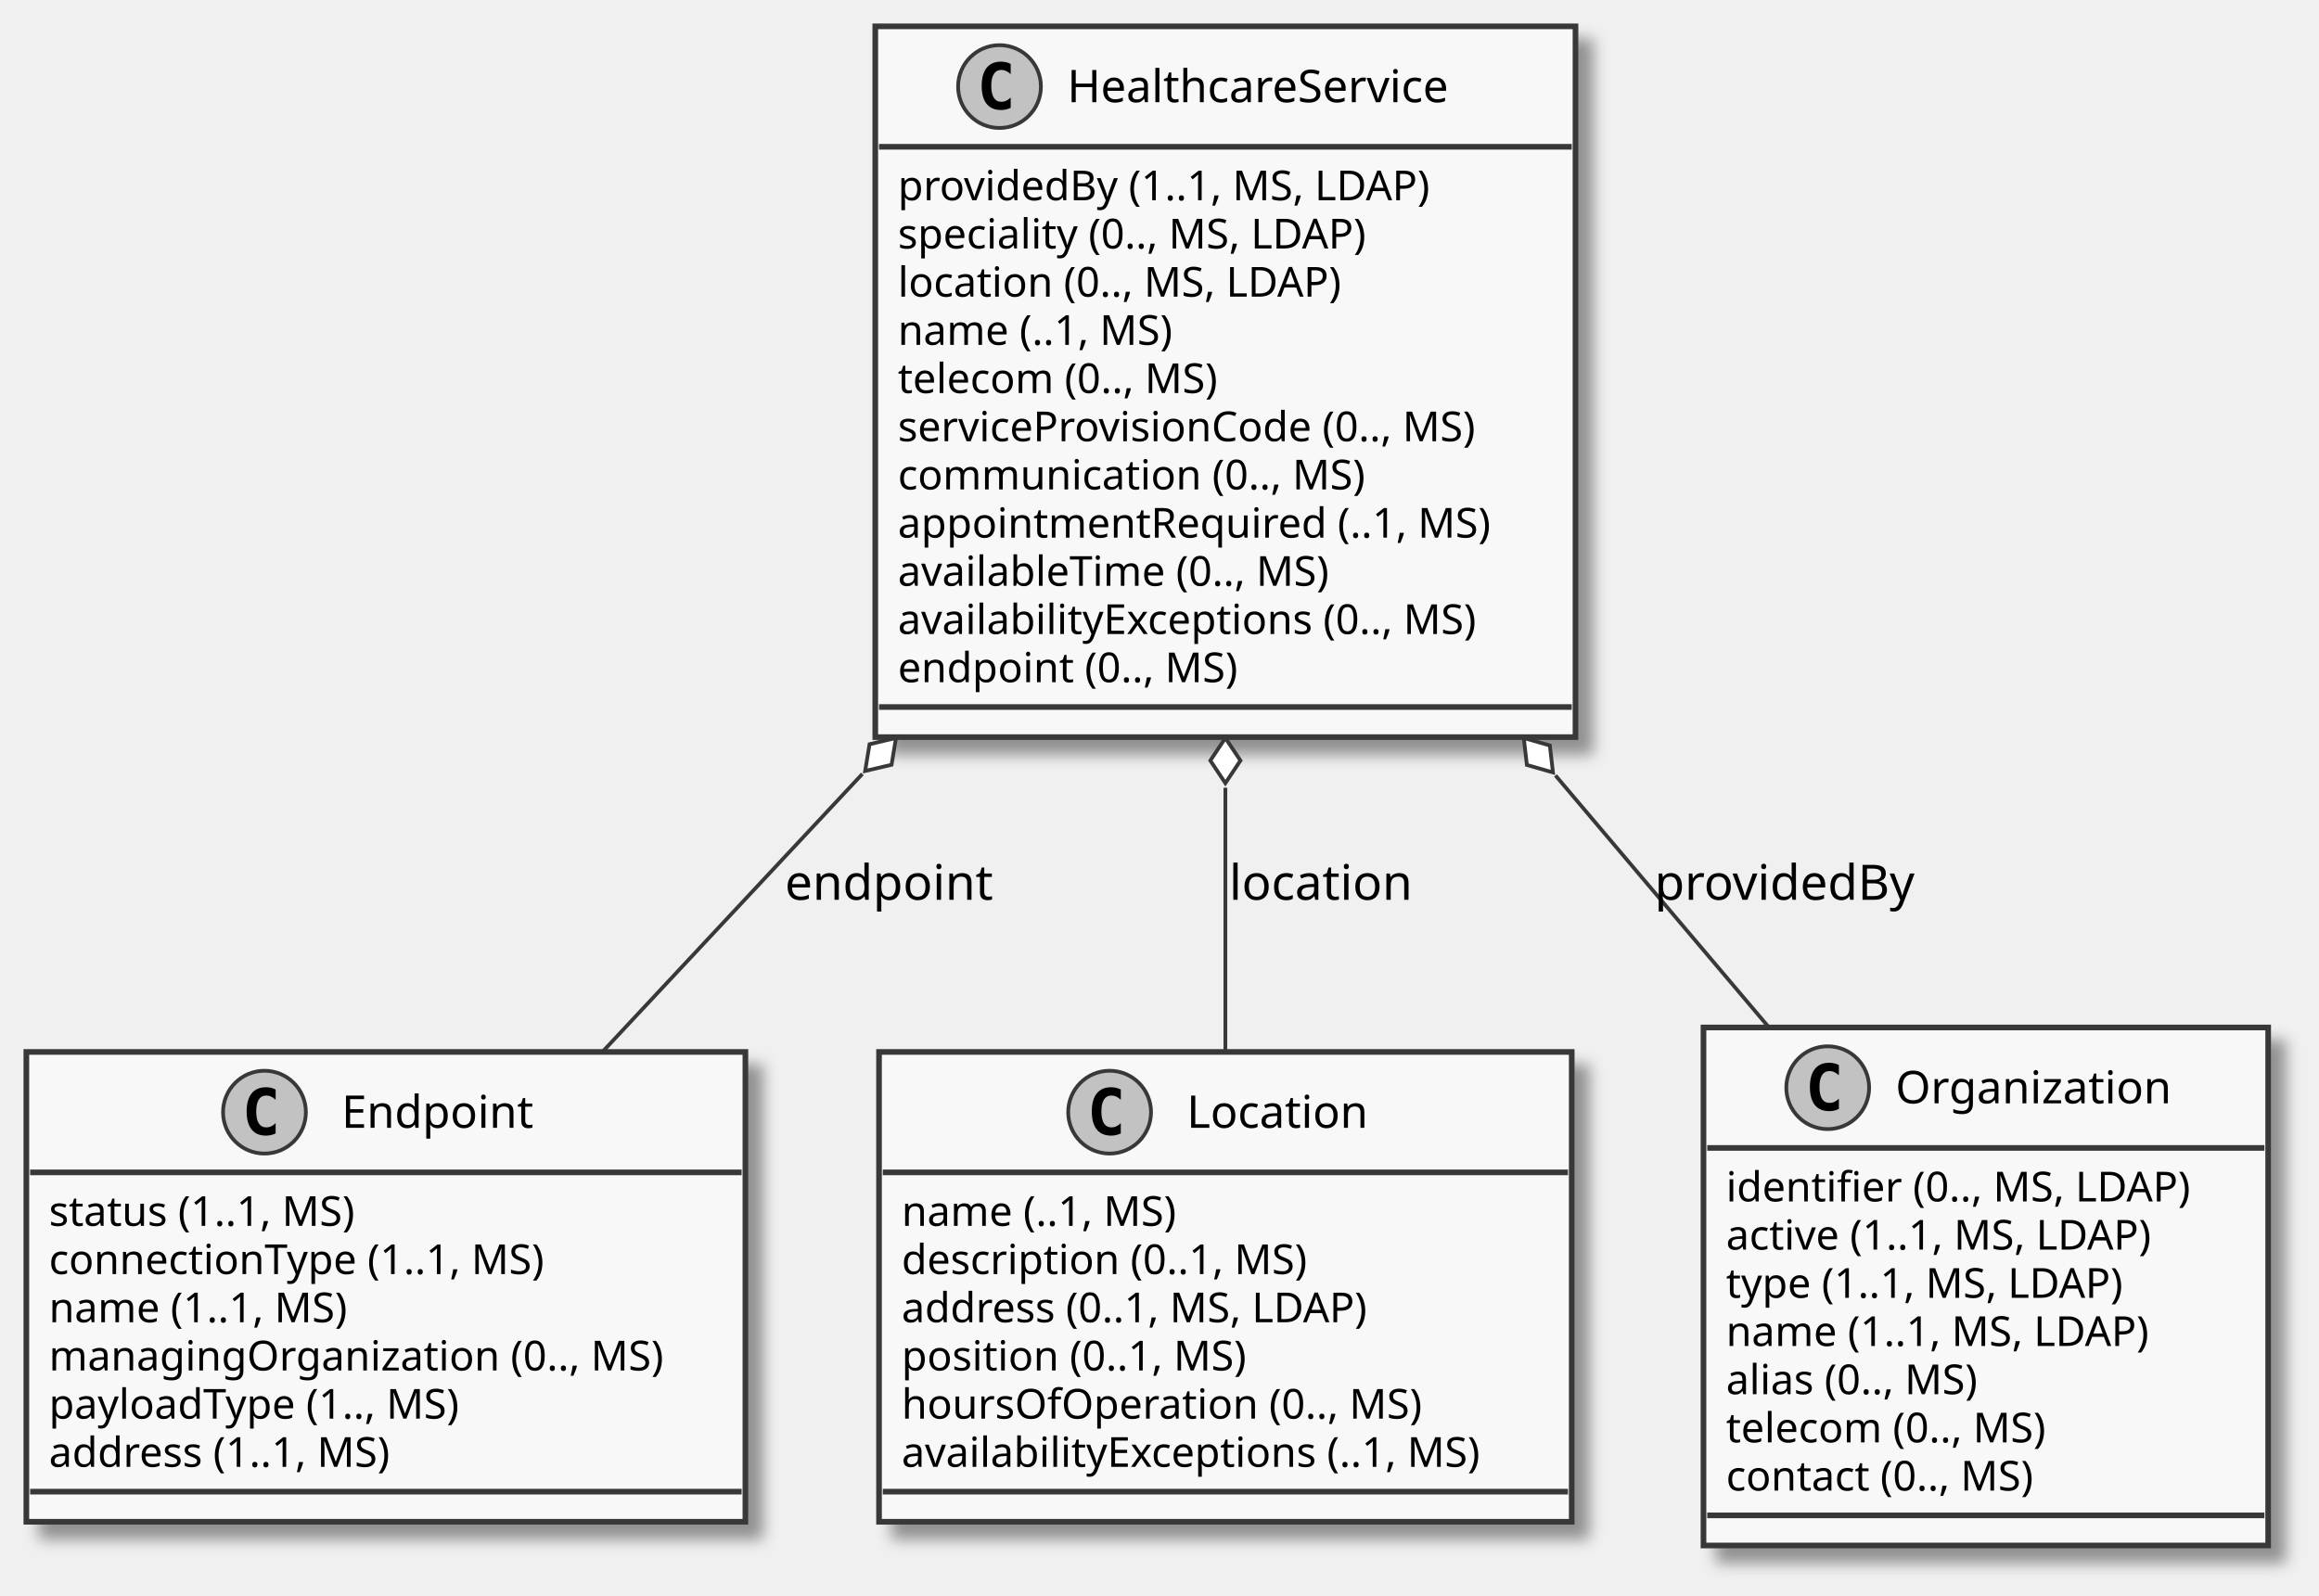
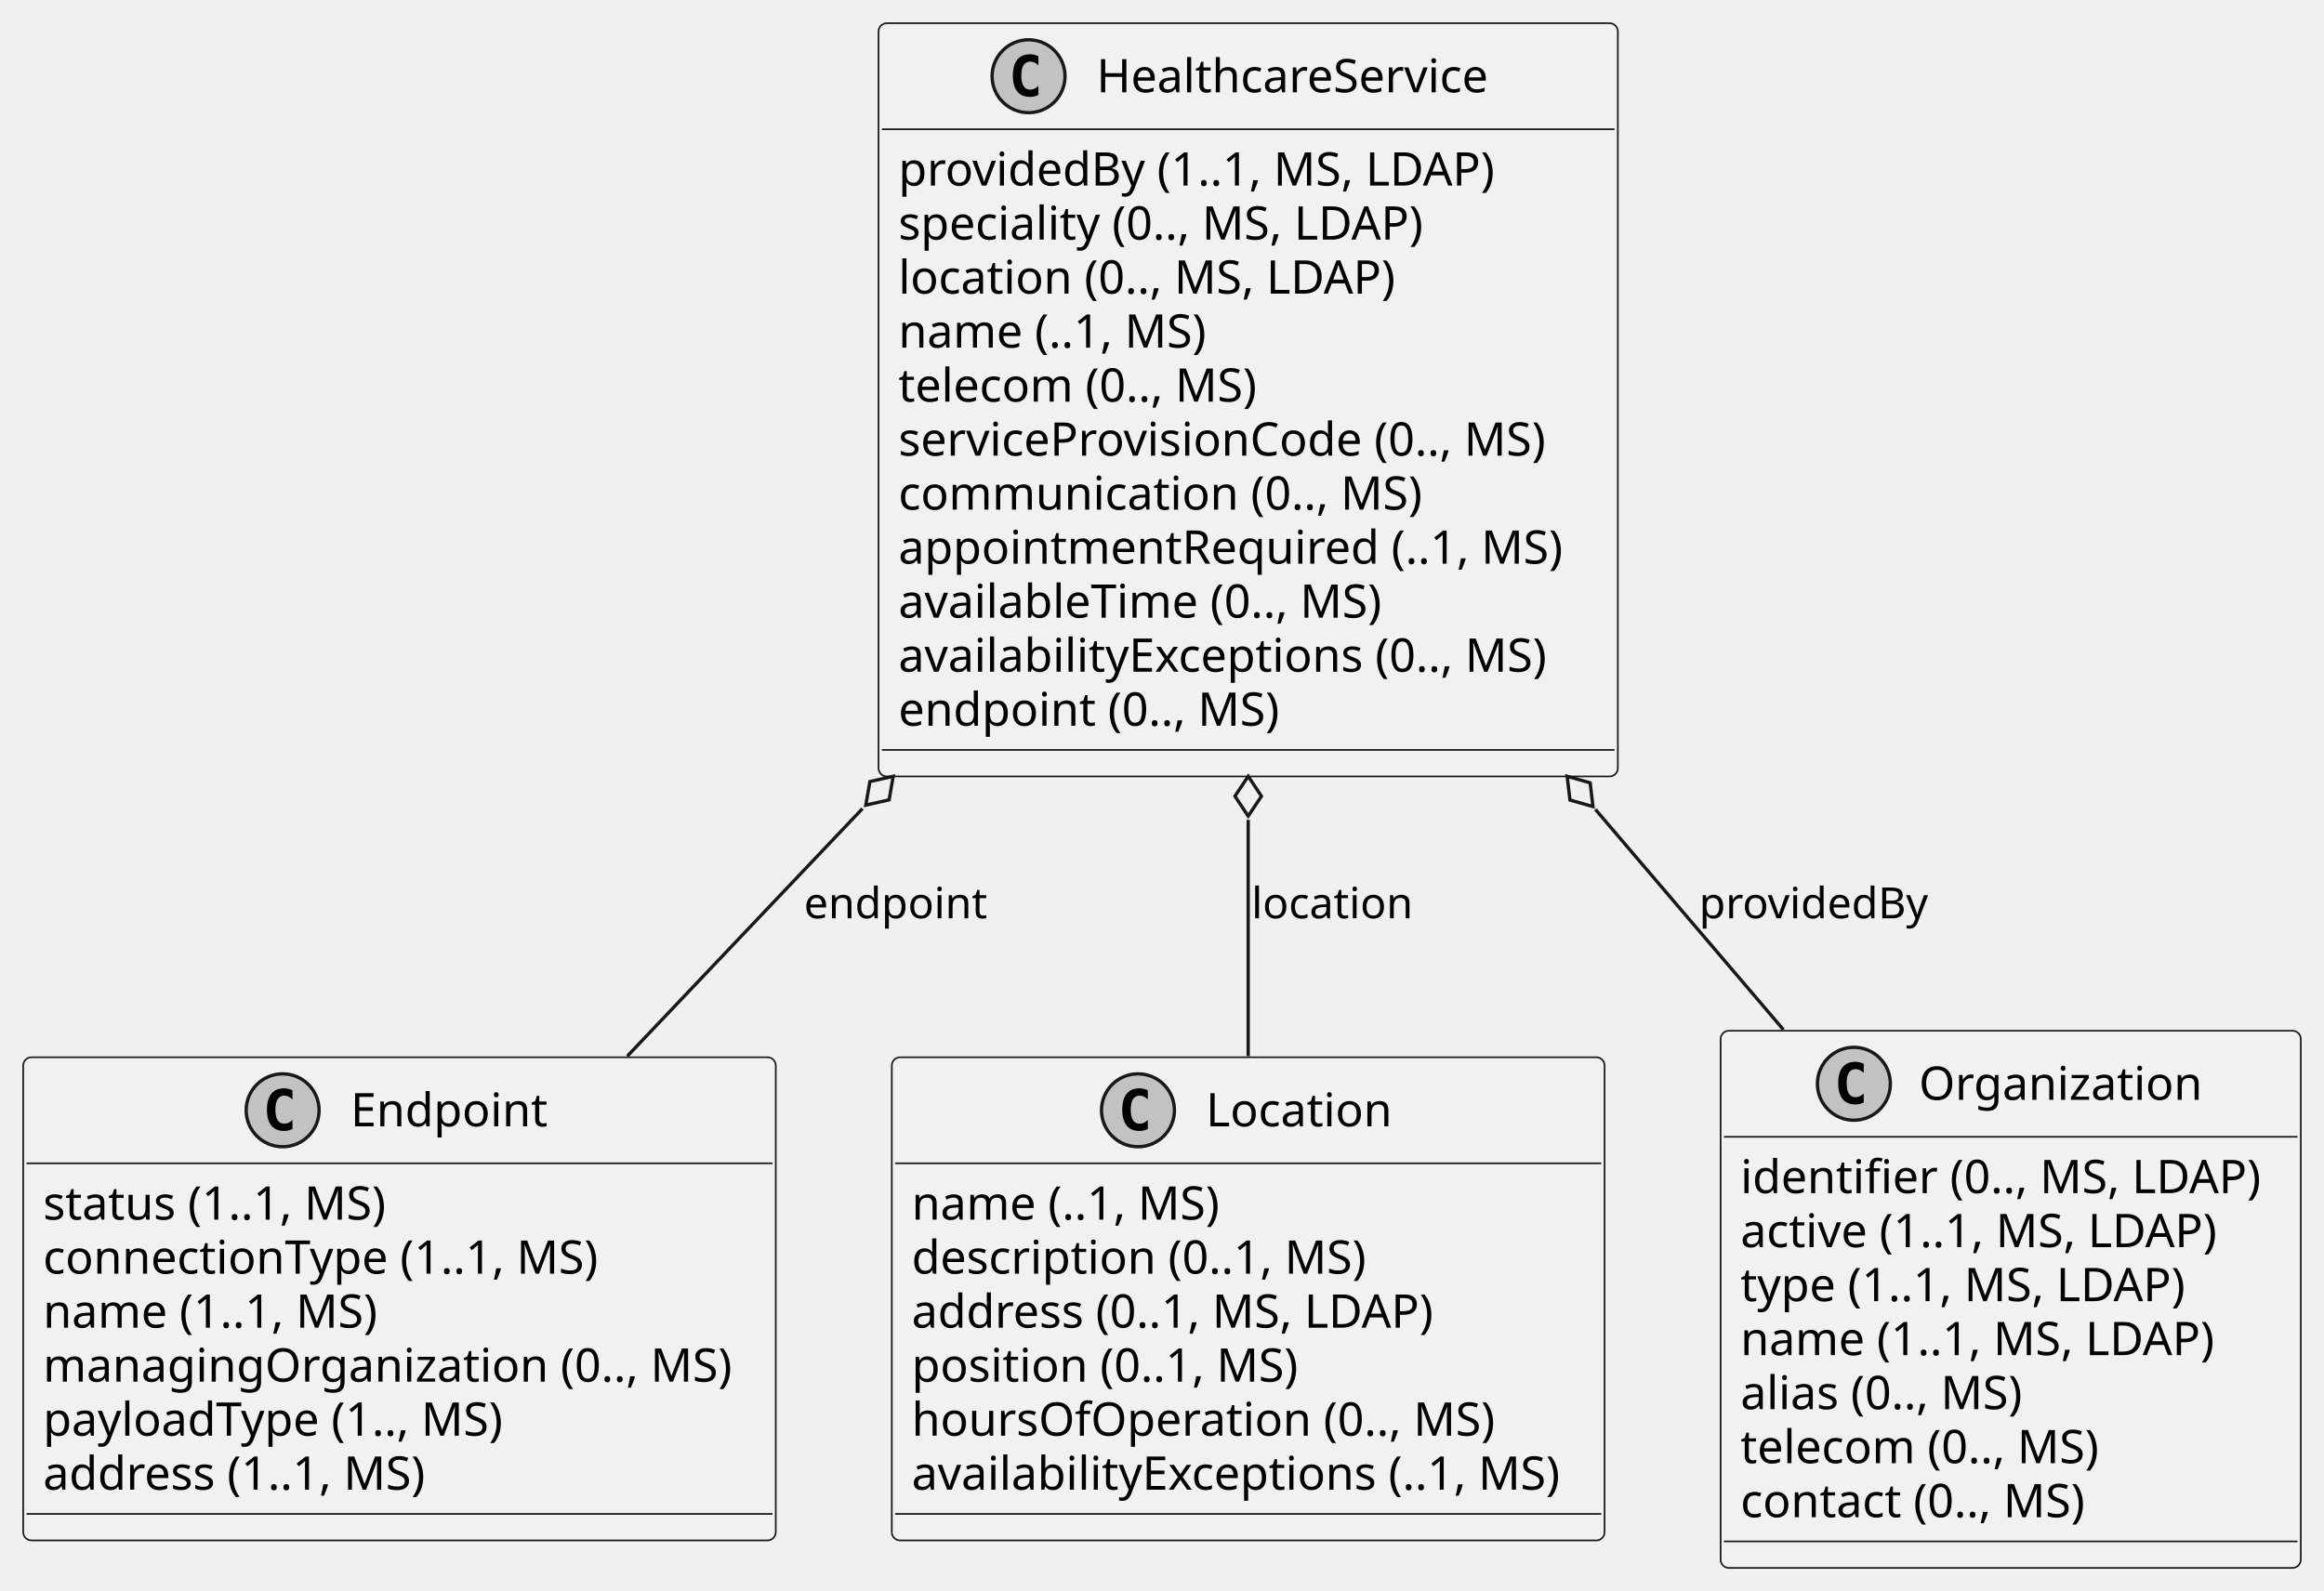
- <svg xmlns="http://www.w3.org/2000/svg" contentScriptType="application/ecmascript" contentStyleType="text/css" height="424px" preserveAspectRatio="none" style="width:616px;height:424px;background:#FFFFFF;" version="1.1" viewBox="0 0 616 424" width="616px" zoomAndPan="magnify">
-   <defs>
-     <filter height="300%" id="fe6kc5k6h272j" width="300%" x="-1" y="-1">
-       <feGaussianBlur result="blurOut" stdDeviation="2.0" />
-       <feColorMatrix in="blurOut" result="blurOut2" type="matrix" values="0 0 0 0 0 0 0 0 0 0 0 0 0 0 0 0 0 0 .4 0" />
-       <feOffset dx="4.0" dy="4.0" in="blurOut2" result="blurOut3" />
-       <feBlend in="SourceGraphic" in2="blurOut3" mode="normal" />
-     </filter>
-   </defs>
+ <svg xmlns="http://www.w3.org/2000/svg" contentStyleType="text/css" height="480px" preserveAspectRatio="none" style="width:701px;height:480px;background:#FFFFFF;" version="1.1" viewBox="0 0 701 480" width="701px" zoomAndPan="magnify">
+   <defs />
  <g>
-     <rect codeLine="2" fill="#F8F8F8" filter="url(#fe6kc5k6h272j)" height="188.852" id="HealthcareService" style="stroke:#383838;stroke-width:1.5;" width="186" x="232.5" y="7" />
-     <ellipse cx="265.5" cy="23" fill="#C2C2C2" rx="11" ry="11" style="stroke:#383838;stroke-width:1.0;" />
-     <path d="M268.469,28.641 Q267.891,28.938 267.25,29.078 Q266.609,29.234 265.906,29.234 Q263.406,29.234 262.078,27.594 Q260.766,25.938 260.766,22.812 Q260.766,19.688 262.078,18.031 Q263.406,16.375 265.906,16.375 Q266.609,16.375 267.25,16.531 Q267.906,16.688 268.469,16.984 L268.469,19.703 Q267.844,19.125 267.25,18.859 Q266.656,18.578 266.031,18.578 Q264.688,18.578 264,19.656 Q263.312,20.719 263.312,22.812 Q263.312,24.906 264,25.984 Q264.688,27.047 266.031,27.047 Q266.656,27.047 267.25,26.781 Q267.844,26.5 268.469,25.922 L268.469,28.641 Z " fill="#000000" />
-     <text fill="#000000" font-family="sans-serif" font-size="12" lengthAdjust="spacing" textLength="114" x="283.5" y="27.154">HealthcareService</text>
-     <line style="stroke:#383838;stroke-width:1.5;" x1="233.5" x2="417.5" y1="39" y2="39" />
-     <text fill="#000000" font-family="sans-serif" font-size="11" lengthAdjust="spacing" textLength="158" x="238.5" y="53.21">providedBy (1..1, MS, LDAP)</text>
-     <text fill="#000000" font-family="sans-serif" font-size="11" lengthAdjust="spacing" textLength="141" x="238.5" y="66.015">speciality (0.., MS, LDAP)</text>
-     <text fill="#000000" font-family="sans-serif" font-size="11" lengthAdjust="spacing" textLength="132" x="238.5" y="78.82">location (0.., MS, LDAP)</text>
-     <text fill="#000000" font-family="sans-serif" font-size="11" lengthAdjust="spacing" textLength="84" x="238.5" y="91.624">name (..1, MS)</text>
-     <text fill="#000000" font-family="sans-serif" font-size="11" lengthAdjust="spacing" textLength="97" x="238.5" y="104.429">telecom (0.., MS)</text>
-     <text fill="#000000" font-family="sans-serif" font-size="11" lengthAdjust="spacing" textLength="174" x="238.5" y="117.234">serviceProvisionCode (0.., MS)</text>
-     <text fill="#000000" font-family="sans-serif" font-size="11" lengthAdjust="spacing" textLength="138" x="238.5" y="130.039">communication (0.., MS)</text>
-     <text fill="#000000" font-family="sans-serif" font-size="11" lengthAdjust="spacing" textLength="173" x="238.5" y="142.843">appointmentRequired (..1, MS)</text>
-     <text fill="#000000" font-family="sans-serif" font-size="11" lengthAdjust="spacing" textLength="130" x="238.5" y="155.648">availableTime (0.., MS)</text>
-     <text fill="#000000" font-family="sans-serif" font-size="11" lengthAdjust="spacing" textLength="172" x="238.5" y="168.453">availabilityExceptions (0.., MS)</text>
-     <text fill="#000000" font-family="sans-serif" font-size="11" lengthAdjust="spacing" textLength="101" x="238.5" y="181.257">endpoint (0.., MS)</text>
-     <line style="stroke:#383838;stroke-width:1.5;" x1="233.5" x2="417.5" y1="187.852" y2="187.852" />
-     <rect codeLine="15" fill="#F8F8F8" filter="url(#fe6kc5k6h272j)" height="124.828" id="Endpoint" style="stroke:#383838;stroke-width:1.5;" width="191" x="7" y="279.5" />
-     <ellipse cx="70.25" cy="295.5" fill="#C2C2C2" rx="11" ry="11" style="stroke:#383838;stroke-width:1.0;" />
-     <path d="M73.219,301.141 Q72.641,301.438 72,301.578 Q71.359,301.734 70.656,301.734 Q68.156,301.734 66.828,300.094 Q65.516,298.438 65.516,295.312 Q65.516,292.188 66.828,290.531 Q68.156,288.875 70.656,288.875 Q71.359,288.875 72,289.031 Q72.656,289.188 73.219,289.484 L73.219,292.203 Q72.594,291.625 72,291.359 Q71.406,291.078 70.781,291.078 Q69.438,291.078 68.75,292.156 Q68.062,293.219 68.062,295.312 Q68.062,297.406 68.75,298.484 Q69.438,299.547 70.781,299.547 Q71.406,299.547 72,299.281 Q72.594,299 73.219,298.422 L73.219,301.141 Z " fill="#000000" />
-     <text fill="#000000" font-family="sans-serif" font-size="12" lengthAdjust="spacing" textLength="56" x="90.75" y="299.654">Endpoint</text>
-     <line style="stroke:#383838;stroke-width:1.5;" x1="8" x2="197" y1="311.5" y2="311.5" />
-     <text fill="#000000" font-family="sans-serif" font-size="11" lengthAdjust="spacing" textLength="95" x="13" y="325.71">status (1..1, MS)</text>
-     <text fill="#000000" font-family="sans-serif" font-size="11" lengthAdjust="spacing" textLength="147" x="13" y="338.515">connectionType (1..1, MS)</text>
-     <text fill="#000000" font-family="sans-serif" font-size="11" lengthAdjust="spacing" textLength="91" x="13" y="351.32">name (1..1, MS)</text>
-     <text fill="#000000" font-family="sans-serif" font-size="11" lengthAdjust="spacing" textLength="179" x="13" y="364.125">managingOrganization (0.., MS)</text>
-     <text fill="#000000" font-family="sans-serif" font-size="11" lengthAdjust="spacing" textLength="123" x="13" y="376.929">payloadType (1.., MS)</text>
-     <text fill="#000000" font-family="sans-serif" font-size="11" lengthAdjust="spacing" textLength="106" x="13" y="389.734">address (1..1, MS)</text>
-     <line style="stroke:#383838;stroke-width:1.5;" x1="8" x2="197" y1="396.328" y2="396.328" />
-     <rect codeLine="23" fill="#F8F8F8" filter="url(#fe6kc5k6h272j)" height="124.828" id="Location" style="stroke:#383838;stroke-width:1.5;" width="184" x="233.5" y="279.5" />
-     <ellipse cx="294.75" cy="295.5" fill="#C2C2C2" rx="11" ry="11" style="stroke:#383838;stroke-width:1.0;" />
-     <path d="M297.719,301.141 Q297.141,301.438 296.5,301.578 Q295.859,301.734 295.156,301.734 Q292.656,301.734 291.328,300.094 Q290.016,298.438 290.016,295.312 Q290.016,292.188 291.328,290.531 Q292.656,288.875 295.156,288.875 Q295.859,288.875 296.5,289.031 Q297.156,289.188 297.719,289.484 L297.719,292.203 Q297.094,291.625 296.5,291.359 Q295.906,291.078 295.281,291.078 Q293.938,291.078 293.25,292.156 Q292.562,293.219 292.562,295.312 Q292.562,297.406 293.25,298.484 Q293.938,299.547 295.281,299.547 Q295.906,299.547 296.5,299.281 Q297.094,299 297.719,298.422 L297.719,301.141 Z " fill="#000000" />
-     <text fill="#000000" font-family="sans-serif" font-size="12" lengthAdjust="spacing" textLength="53" x="315.25" y="299.654">Location</text>
-     <line style="stroke:#383838;stroke-width:1.5;" x1="234.5" x2="416.5" y1="311.5" y2="311.5" />
-     <text fill="#000000" font-family="sans-serif" font-size="11" lengthAdjust="spacing" textLength="84" x="239.5" y="325.71">name (..1, MS)</text>
-     <text fill="#000000" font-family="sans-serif" font-size="11" lengthAdjust="spacing" textLength="122" x="239.5" y="338.515">description (0..1, MS)</text>
-     <text fill="#000000" font-family="sans-serif" font-size="11" lengthAdjust="spacing" textLength="142" x="239.5" y="351.32">address (0..1, MS, LDAP)</text>
-     <text fill="#000000" font-family="sans-serif" font-size="11" lengthAdjust="spacing" textLength="104" x="239.5" y="364.125">position (0..1, MS)</text>
-     <text fill="#000000" font-family="sans-serif" font-size="11" lengthAdjust="spacing" textLength="154" x="239.5" y="376.929">hoursOfOperation (0.., MS)</text>
-     <text fill="#000000" font-family="sans-serif" font-size="11" lengthAdjust="spacing" textLength="172" x="239.5" y="389.734">availabilityExceptions (..1, MS)</text>
-     <line style="stroke:#383838;stroke-width:1.5;" x1="234.5" x2="416.5" y1="396.328" y2="396.328" />
-     <rect codeLine="31" fill="#F8F8F8" filter="url(#fe6kc5k6h272j)" height="137.633" id="Organization" style="stroke:#383838;stroke-width:1.5;" width="150" x="452.5" y="273" />
-     <ellipse cx="485.5" cy="289" fill="#C2C2C2" rx="11" ry="11" style="stroke:#383838;stroke-width:1.0;" />
-     <path d="M488.469,294.641 Q487.891,294.938 487.25,295.078 Q486.609,295.234 485.906,295.234 Q483.406,295.234 482.078,293.594 Q480.766,291.938 480.766,288.812 Q480.766,285.688 482.078,284.031 Q483.406,282.375 485.906,282.375 Q486.609,282.375 487.25,282.531 Q487.906,282.688 488.469,282.984 L488.469,285.703 Q487.844,285.125 487.25,284.859 Q486.656,284.578 486.031,284.578 Q484.688,284.578 484,285.656 Q483.312,286.719 483.312,288.812 Q483.312,290.906 484,291.984 Q484.688,293.047 486.031,293.047 Q486.656,293.047 487.25,292.781 Q487.844,292.5 488.469,291.922 L488.469,294.641 Z " fill="#000000" />
-     <text fill="#000000" font-family="sans-serif" font-size="12" lengthAdjust="spacing" textLength="78" x="503.5" y="293.154">Organization</text>
-     <line style="stroke:#383838;stroke-width:1.5;" x1="453.5" x2="601.5" y1="305" y2="305" />
-     <text fill="#000000" font-family="sans-serif" font-size="11" lengthAdjust="spacing" textLength="138" x="458.5" y="319.21">identifier (0.., MS, LDAP)</text>
-     <text fill="#000000" font-family="sans-serif" font-size="11" lengthAdjust="spacing" textLength="128" x="458.5" y="332.015">active (1..1, MS, LDAP)</text>
-     <text fill="#000000" font-family="sans-serif" font-size="11" lengthAdjust="spacing" textLength="119" x="458.5" y="344.82">type (1..1, MS, LDAP)</text>
-     <text fill="#000000" font-family="sans-serif" font-size="11" lengthAdjust="spacing" textLength="127" x="458.5" y="357.625">name (1..1, MS, LDAP)</text>
-     <text fill="#000000" font-family="sans-serif" font-size="11" lengthAdjust="spacing" textLength="79" x="458.5" y="370.429">alias (0.., MS)</text>
-     <text fill="#000000" font-family="sans-serif" font-size="11" lengthAdjust="spacing" textLength="97" x="458.5" y="383.234">telecom (0.., MS)</text>
-     <text fill="#000000" font-family="sans-serif" font-size="11" lengthAdjust="spacing" textLength="93" x="458.5" y="396.039">contact (0.., MS)</text>
-     <line style="stroke:#383838;stroke-width:1.5;" x1="453.5" x2="601.5" y1="402.633" y2="402.633" />
-     <path codeLine="41" d="M413.19,206.04 C432.32,228.62 452.09,251.97 469.7,272.76 " fill="none" id="HealthcareService-backto-Organization" style="stroke:#383838;stroke-width:1.0;" />
-     <polygon fill="#FFFFFF" points="404.76,196.08,405.587,203.244,412.517,205.236,411.69,198.072,404.76,196.08" style="stroke:#383838;stroke-width:1.0;" />
-     <text fill="#000000" font-family="sans-serif" font-size="13" lengthAdjust="spacing" textLength="71" x="439.5" y="239.067">providedBy</text>
-     <path codeLine="42" d="M229.07,205.63 C205.61,230.72 181.25,256.78 160.24,279.25 " fill="none" id="HealthcareService-backto-Endpoint" style="stroke:#383838;stroke-width:1.0;" />
-     <polygon fill="#FFFFFF" points="238,196.08,230.981,197.735,229.81,204.851,236.828,203.195,238,196.08" style="stroke:#383838;stroke-width:1.0;" />
-     <text fill="#000000" font-family="sans-serif" font-size="13" lengthAdjust="spacing" textLength="56" x="208.5" y="239.067">endpoint</text>
-     <path codeLine="43" d="M325.5,209.29 C325.5,233.24 325.5,257.86 325.5,279.25 " fill="none" id="HealthcareService-backto-Location" style="stroke:#383838;stroke-width:1.0;" />
-     <polygon fill="#FFFFFF" points="325.5,196.08,321.5,202.08,325.5,208.08,329.5,202.08,325.5,196.08" style="stroke:#383838;stroke-width:1.0;" />
-     <text fill="#000000" font-family="sans-serif" font-size="13" lengthAdjust="spacing" textLength="50" x="326.5" y="239.067">location</text>
+     <g id="elem_HealthcareService">
+       <rect codeLine="2" fill="#F1F1F1" height="227.266" id="HealthcareService" rx="2.5" ry="2.5" style="stroke:#181818;stroke-width:0.5;" width="223" x="265" y="7" />
+       <ellipse cx="310.25" cy="23" fill="#C2C2C2" rx="11" ry="11" style="stroke:#181818;stroke-width:1.0;" />
+       <path d="M313.219,28.641 Q312.641,28.938 312,29.078 Q311.359,29.234 310.656,29.234 Q308.156,29.234 306.828,27.594 Q305.516,25.938 305.516,22.812 Q305.516,19.688 306.828,18.031 Q308.156,16.375 310.656,16.375 Q311.359,16.375 312,16.531 Q312.656,16.688 313.219,16.984 L313.219,19.703 Q312.594,19.125 312,18.859 Q311.406,18.578 310.781,18.578 Q309.438,18.578 308.75,19.656 Q308.062,20.719 308.062,22.812 Q308.062,24.906 308.75,25.984 Q309.438,27.047 310.781,27.047 Q311.406,27.047 312,26.781 Q312.594,26.5 313.219,25.922 L313.219,28.641 Z " fill="#000000" />
+       <text fill="#000000" font-family="sans-serif" font-size="14" lengthAdjust="spacing" textLength="124" x="330.75" y="27.847">HealthcareService</text>
+       <line style="stroke:#181818;stroke-width:0.5;" x1="266" x2="487" y1="39" y2="39" />
+       <text fill="#000000" font-family="sans-serif" font-size="14" lengthAdjust="spacing" textLength="190" x="271" y="55.995">providedBy (1..1, MS, LDAP)</text>
+       <text fill="#000000" font-family="sans-serif" font-size="14" lengthAdjust="spacing" textLength="167" x="271" y="72.292">speciality (0.., MS, LDAP)</text>
+       <text fill="#000000" font-family="sans-serif" font-size="14" lengthAdjust="spacing" textLength="158" x="271" y="88.589">location (0.., MS, LDAP)</text>
+       <text fill="#000000" font-family="sans-serif" font-size="14" lengthAdjust="spacing" textLength="99" x="271" y="104.886">name (..1, MS)</text>
+       <text fill="#000000" font-family="sans-serif" font-size="14" lengthAdjust="spacing" textLength="116" x="271" y="121.183">telecom (0.., MS)</text>
+       <text fill="#000000" font-family="sans-serif" font-size="14" lengthAdjust="spacing" textLength="208" x="271" y="137.48">serviceProvisionCode (0.., MS)</text>
+       <text fill="#000000" font-family="sans-serif" font-size="14" lengthAdjust="spacing" textLength="166" x="271" y="153.776">communication (0.., MS)</text>
+       <text fill="#000000" font-family="sans-serif" font-size="14" lengthAdjust="spacing" textLength="211" x="271" y="170.073">appointmentRequired (..1, MS)</text>
+       <text fill="#000000" font-family="sans-serif" font-size="14" lengthAdjust="spacing" textLength="152" x="271" y="186.37">availableTime (0.., MS)</text>
+       <text fill="#000000" font-family="sans-serif" font-size="14" lengthAdjust="spacing" textLength="203" x="271" y="202.667">availabilityExceptions (0.., MS)</text>
+       <text fill="#000000" font-family="sans-serif" font-size="14" lengthAdjust="spacing" textLength="122" x="271" y="218.964">endpoint (0.., MS)</text>
+       <line style="stroke:#181818;stroke-width:0.5;" x1="266" x2="487" y1="226.266" y2="226.266" />
+     </g>
+     <g id="elem_Endpoint">
+       <rect codeLine="15" fill="#F1F1F1" height="145.781" id="Endpoint" rx="2.5" ry="2.5" style="stroke:#181818;stroke-width:0.5;" width="227" x="7" y="319" />
+       <ellipse cx="85.25" cy="335" fill="#C2C2C2" rx="11" ry="11" style="stroke:#181818;stroke-width:1.0;" />
+       <path d="M88.219,340.641 Q87.641,340.938 87,341.078 Q86.359,341.234 85.656,341.234 Q83.156,341.234 81.828,339.594 Q80.516,337.938 80.516,334.812 Q80.516,331.688 81.828,330.031 Q83.156,328.375 85.656,328.375 Q86.359,328.375 87,328.531 Q87.656,328.688 88.219,328.984 L88.219,331.703 Q87.594,331.125 87,330.859 Q86.406,330.578 85.781,330.578 Q84.438,330.578 83.75,331.656 Q83.062,332.719 83.062,334.812 Q83.062,336.906 83.75,337.984 Q84.438,339.047 85.781,339.047 Q86.406,339.047 87,338.781 Q87.594,338.5 88.219,337.922 L88.219,340.641 Z " fill="#000000" />
+       <text fill="#000000" font-family="sans-serif" font-size="14" lengthAdjust="spacing" textLength="62" x="105.75" y="339.847">Endpoint</text>
+       <line style="stroke:#181818;stroke-width:0.5;" x1="8" x2="233" y1="351" y2="351" />
+       <text fill="#000000" font-family="sans-serif" font-size="14" lengthAdjust="spacing" textLength="112" x="13" y="367.995">status (1..1, MS)</text>
+       <text fill="#000000" font-family="sans-serif" font-size="14" lengthAdjust="spacing" textLength="181" x="13" y="384.292">connectionType (1..1, MS)</text>
+       <text fill="#000000" font-family="sans-serif" font-size="14" lengthAdjust="spacing" textLength="108" x="13" y="400.589">name (1..1, MS)</text>
+       <text fill="#000000" font-family="sans-serif" font-size="14" lengthAdjust="spacing" textLength="215" x="13" y="416.886">managingOrganization (0.., MS)</text>
+       <text fill="#000000" font-family="sans-serif" font-size="14" lengthAdjust="spacing" textLength="147" x="13" y="433.183">payloadType (1.., MS)</text>
+       <text fill="#000000" font-family="sans-serif" font-size="14" lengthAdjust="spacing" textLength="125" x="13" y="449.479">address (1..1, MS)</text>
+       <line style="stroke:#181818;stroke-width:0.5;" x1="8" x2="233" y1="456.781" y2="456.781" />
+     </g>
+     <g id="elem_Location">
+       <rect codeLine="23" fill="#F1F1F1" height="145.781" id="Location" rx="2.5" ry="2.5" style="stroke:#181818;stroke-width:0.5;" width="215" x="269" y="319" />
+       <ellipse cx="343.25" cy="335" fill="#C2C2C2" rx="11" ry="11" style="stroke:#181818;stroke-width:1.0;" />
+       <path d="M346.219,340.641 Q345.641,340.938 345,341.078 Q344.359,341.234 343.656,341.234 Q341.156,341.234 339.828,339.594 Q338.516,337.938 338.516,334.812 Q338.516,331.688 339.828,330.031 Q341.156,328.375 343.656,328.375 Q344.359,328.375 345,328.531 Q345.656,328.688 346.219,328.984 L346.219,331.703 Q345.594,331.125 345,330.859 Q344.406,330.578 343.781,330.578 Q342.438,330.578 341.75,331.656 Q341.062,332.719 341.062,334.812 Q341.062,336.906 341.75,337.984 Q342.438,339.047 343.781,339.047 Q344.406,339.047 345,338.781 Q345.594,338.5 346.219,337.922 L346.219,340.641 Z " fill="#000000" />
+       <text fill="#000000" font-family="sans-serif" font-size="14" lengthAdjust="spacing" textLength="58" x="363.75" y="339.847">Location</text>
+       <line style="stroke:#181818;stroke-width:0.5;" x1="270" x2="483" y1="351" y2="351" />
+       <text fill="#000000" font-family="sans-serif" font-size="14" lengthAdjust="spacing" textLength="99" x="275" y="367.995">name (..1, MS)</text>
+       <text fill="#000000" font-family="sans-serif" font-size="14" lengthAdjust="spacing" textLength="146" x="275" y="384.292">description (0..1, MS)</text>
+       <text fill="#000000" font-family="sans-serif" font-size="14" lengthAdjust="spacing" textLength="169" x="275" y="400.589">address (0..1, MS, LDAP)</text>
+       <text fill="#000000" font-family="sans-serif" font-size="14" lengthAdjust="spacing" textLength="124" x="275" y="416.886">position (0..1, MS)</text>
+       <text fill="#000000" font-family="sans-serif" font-size="14" lengthAdjust="spacing" textLength="183" x="275" y="433.183">hoursOfOperation (0.., MS)</text>
+       <text fill="#000000" font-family="sans-serif" font-size="14" lengthAdjust="spacing" textLength="203" x="275" y="449.479">availabilityExceptions (..1, MS)</text>
+       <line style="stroke:#181818;stroke-width:0.5;" x1="270" x2="483" y1="456.781" y2="456.781" />
+     </g>
+     <g id="elem_Organization">
+       <rect codeLine="31" fill="#F1F1F1" height="162.078" id="Organization" rx="2.5" ry="2.5" style="stroke:#181818;stroke-width:0.5;" width="175" x="519" y="311" />
+       <ellipse cx="559.2" cy="327" fill="#C2C2C2" rx="11" ry="11" style="stroke:#181818;stroke-width:1.0;" />
+       <path d="M562.169,332.641 Q561.591,332.938 560.95,333.078 Q560.309,333.234 559.606,333.234 Q557.106,333.234 555.778,331.594 Q554.466,329.938 554.466,326.812 Q554.466,323.688 555.778,322.031 Q557.106,320.375 559.606,320.375 Q560.309,320.375 560.95,320.531 Q561.606,320.688 562.169,320.984 L562.169,323.703 Q561.544,323.125 560.95,322.859 Q560.356,322.578 559.731,322.578 Q558.388,322.578 557.7,323.656 Q557.013,324.719 557.013,326.812 Q557.013,328.906 557.7,329.984 Q558.388,331.047 559.731,331.047 Q560.356,331.047 560.95,330.781 Q561.544,330.5 562.169,329.922 L562.169,332.641 Z " fill="#000000" />
+       <text fill="#000000" font-family="sans-serif" font-size="14" lengthAdjust="spacing" textLength="87" x="578.8" y="331.847">Organization</text>
+       <line style="stroke:#181818;stroke-width:0.5;" x1="520" x2="693" y1="343" y2="343" />
+       <text fill="#000000" font-family="sans-serif" font-size="14" lengthAdjust="spacing" textLength="163" x="525" y="359.995">identifier (0.., MS, LDAP)</text>
+       <text fill="#000000" font-family="sans-serif" font-size="14" lengthAdjust="spacing" textLength="153" x="525" y="376.292">active (1..1, MS, LDAP)</text>
+       <text fill="#000000" font-family="sans-serif" font-size="14" lengthAdjust="spacing" textLength="143" x="525" y="392.589">type (1..1, MS, LDAP)</text>
+       <text fill="#000000" font-family="sans-serif" font-size="14" lengthAdjust="spacing" textLength="152" x="525" y="408.886">name (1..1, MS, LDAP)</text>
+       <text fill="#000000" font-family="sans-serif" font-size="14" lengthAdjust="spacing" textLength="90" x="525" y="425.183">alias (0.., MS)</text>
+       <text fill="#000000" font-family="sans-serif" font-size="14" lengthAdjust="spacing" textLength="116" x="525" y="441.479">telecom (0.., MS)</text>
+       <text fill="#000000" font-family="sans-serif" font-size="14" lengthAdjust="spacing" textLength="112" x="525" y="457.776">contact (0.., MS)</text>
+       <line style="stroke:#181818;stroke-width:0.5;" x1="520" x2="693" y1="465.078" y2="465.078" />
+     </g>
+     <g id="link_HealthcareService_Organization">
+       <path codeLine="41" d="M481.22,244.21 C500.47,266.76 520.11,289.77 537.95,310.68 " fill="none" id="HealthcareService-backto-Organization" style="stroke:#181818;stroke-width:1.0;" />
+       <polygon fill="none" points="472.71,234.23,473.559,241.391,480.496,243.362,479.647,236.201,472.71,234.23" style="stroke:#181818;stroke-width:1.0;" />
+       <text fill="#000000" font-family="sans-serif" font-size="13" lengthAdjust="spacing" textLength="71" x="512.5" y="277.067">providedBy</text>
+     </g>
+     <g id="link_HealthcareService_Endpoint">
+       <path codeLine="42" d="M260.15,243.98 C235.9,269.52 211.08,295.65 189.22,318.66 " fill="none" id="HealthcareService-backto-Endpoint" style="stroke:#181818;stroke-width:1.0;" />
+       <polygon fill="none" points="269.42,234.23,262.387,235.825,261.155,242.93,268.188,241.335,269.42,234.23" style="stroke:#181818;stroke-width:1.0;" />
+       <text fill="#000000" font-family="sans-serif" font-size="13" lengthAdjust="spacing" textLength="56" x="242.5" y="277.067">endpoint</text>
+     </g>
+     <g id="link_HealthcareService_Location">
+       <path codeLine="43" d="M376.5,247.36 C376.5,271.81 376.5,296.66 376.5,318.66 " fill="none" id="HealthcareService-backto-Location" style="stroke:#181818;stroke-width:1.0;" />
+       <polygon fill="none" points="376.5,234.23,372.5,240.23,376.5,246.23,380.5,240.23,376.5,234.23" style="stroke:#181818;stroke-width:1.0;" />
+       <text fill="#000000" font-family="sans-serif" font-size="13" lengthAdjust="spacing" textLength="50" x="377.5" y="277.067">location</text>
+     </g>
  </g>
</svg>
